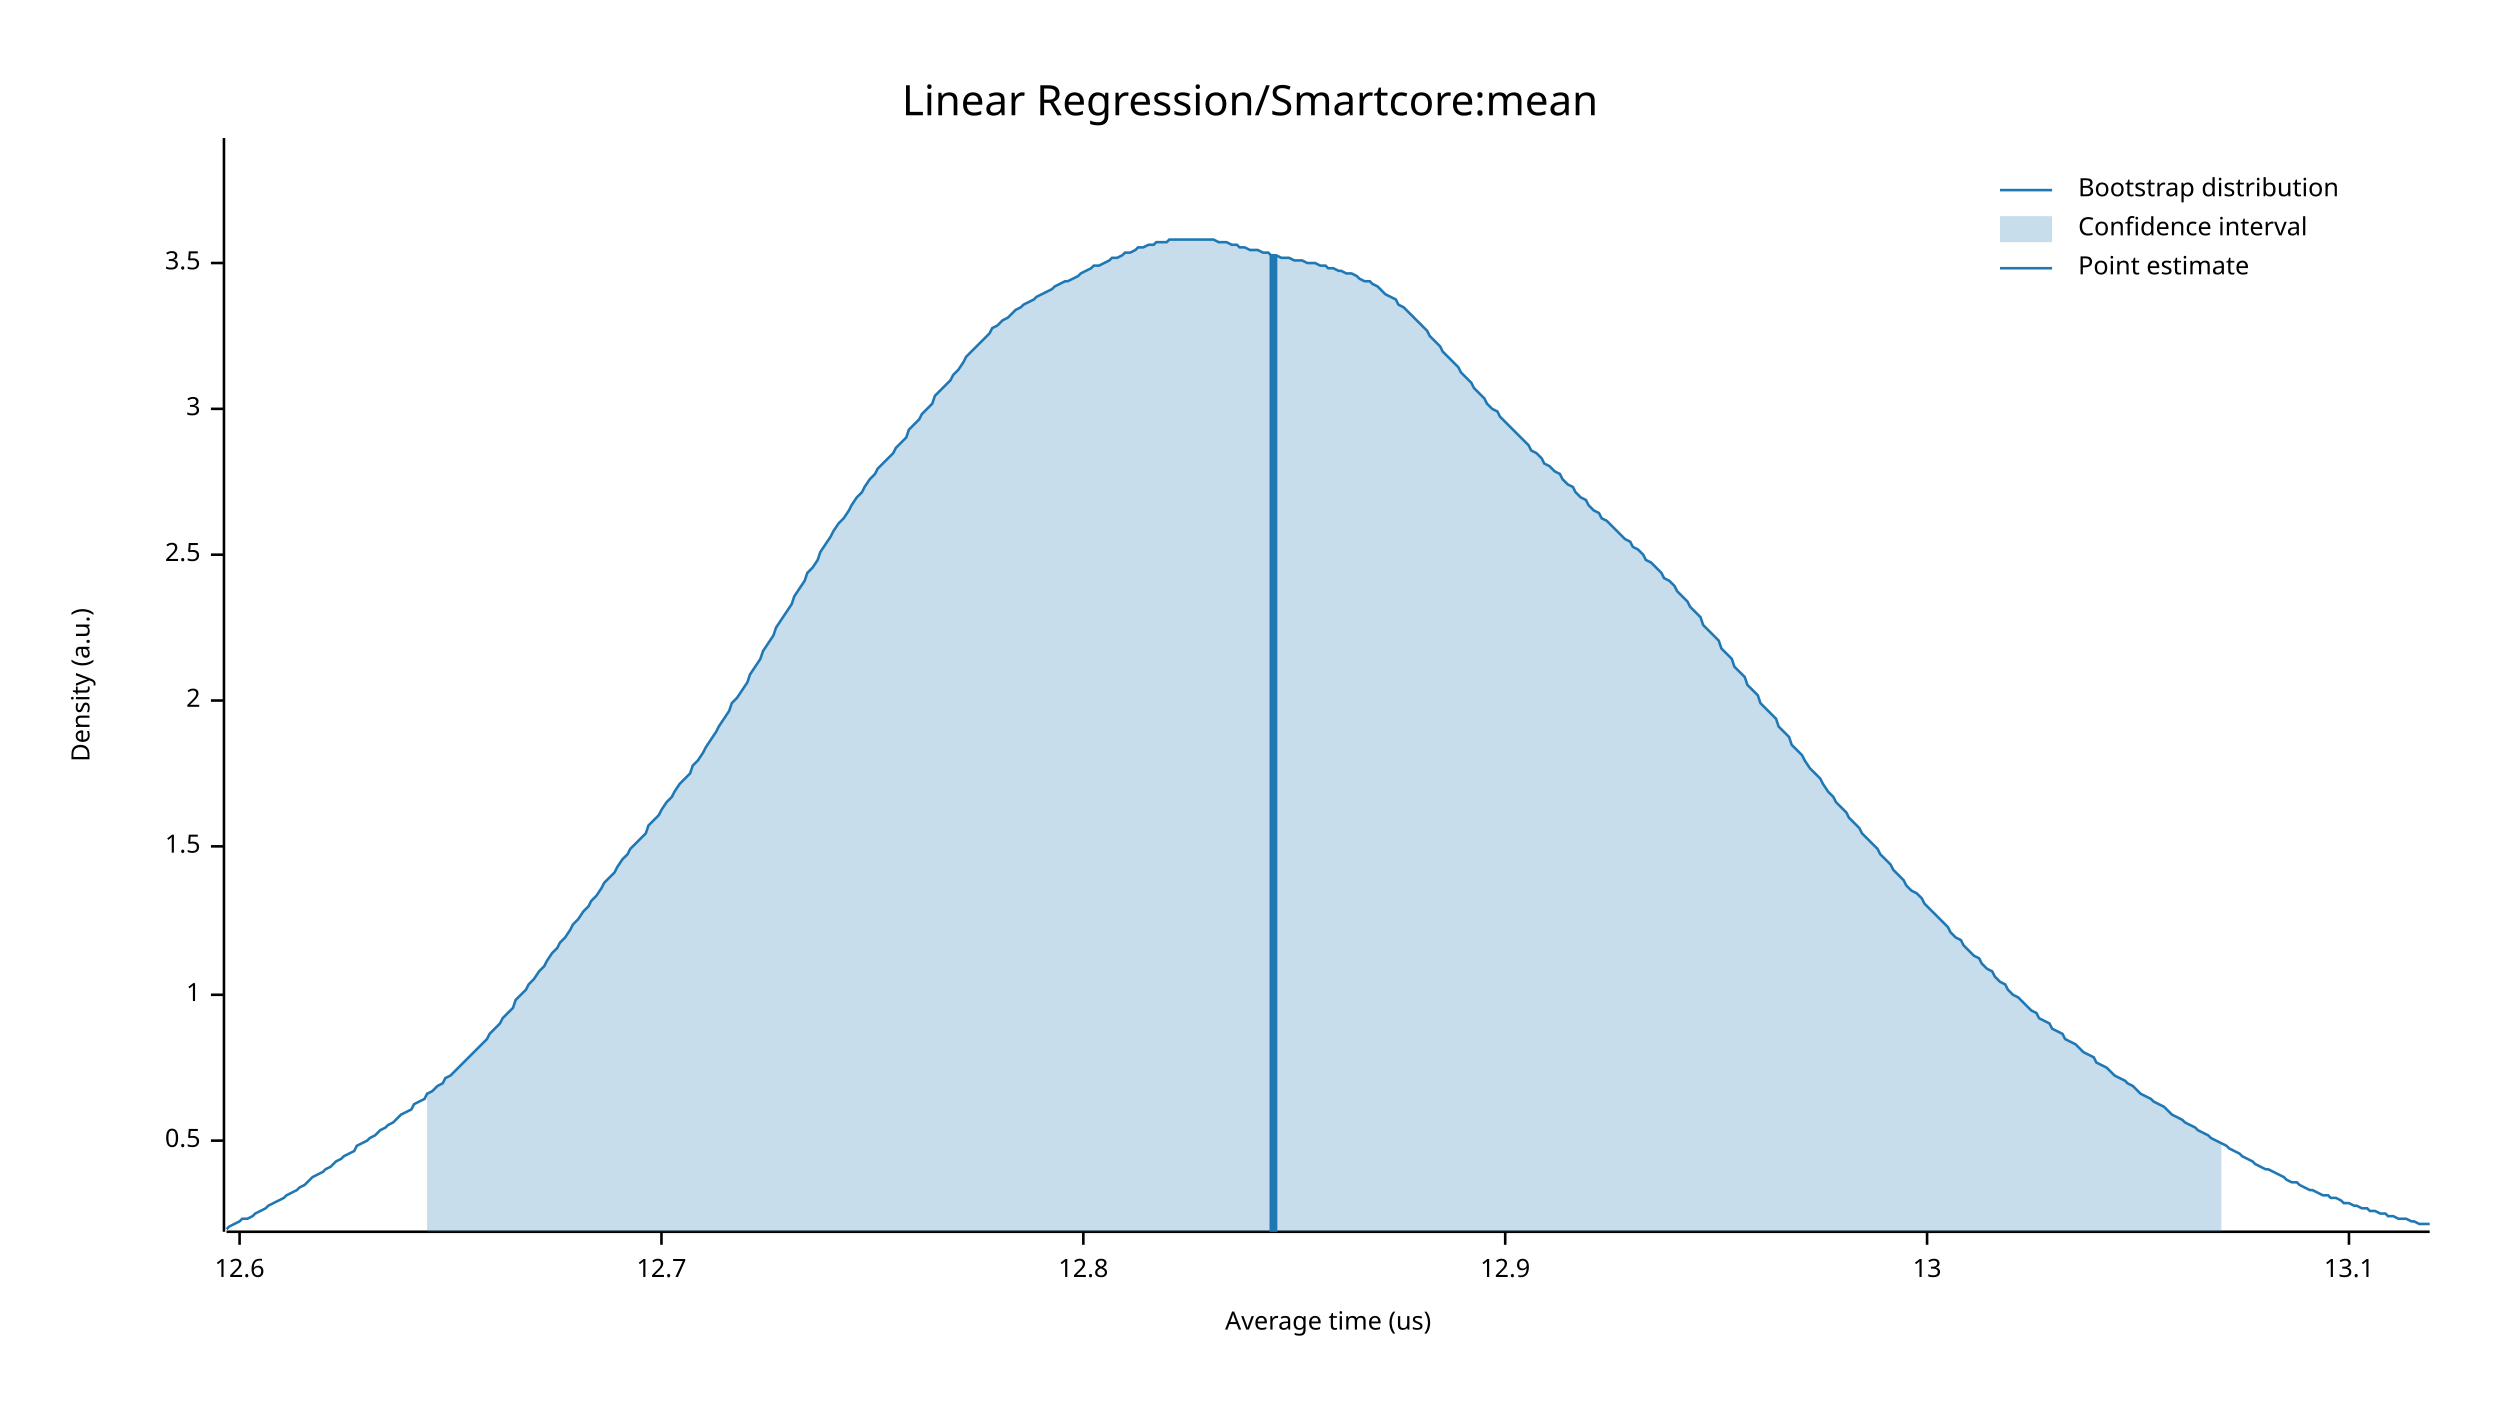
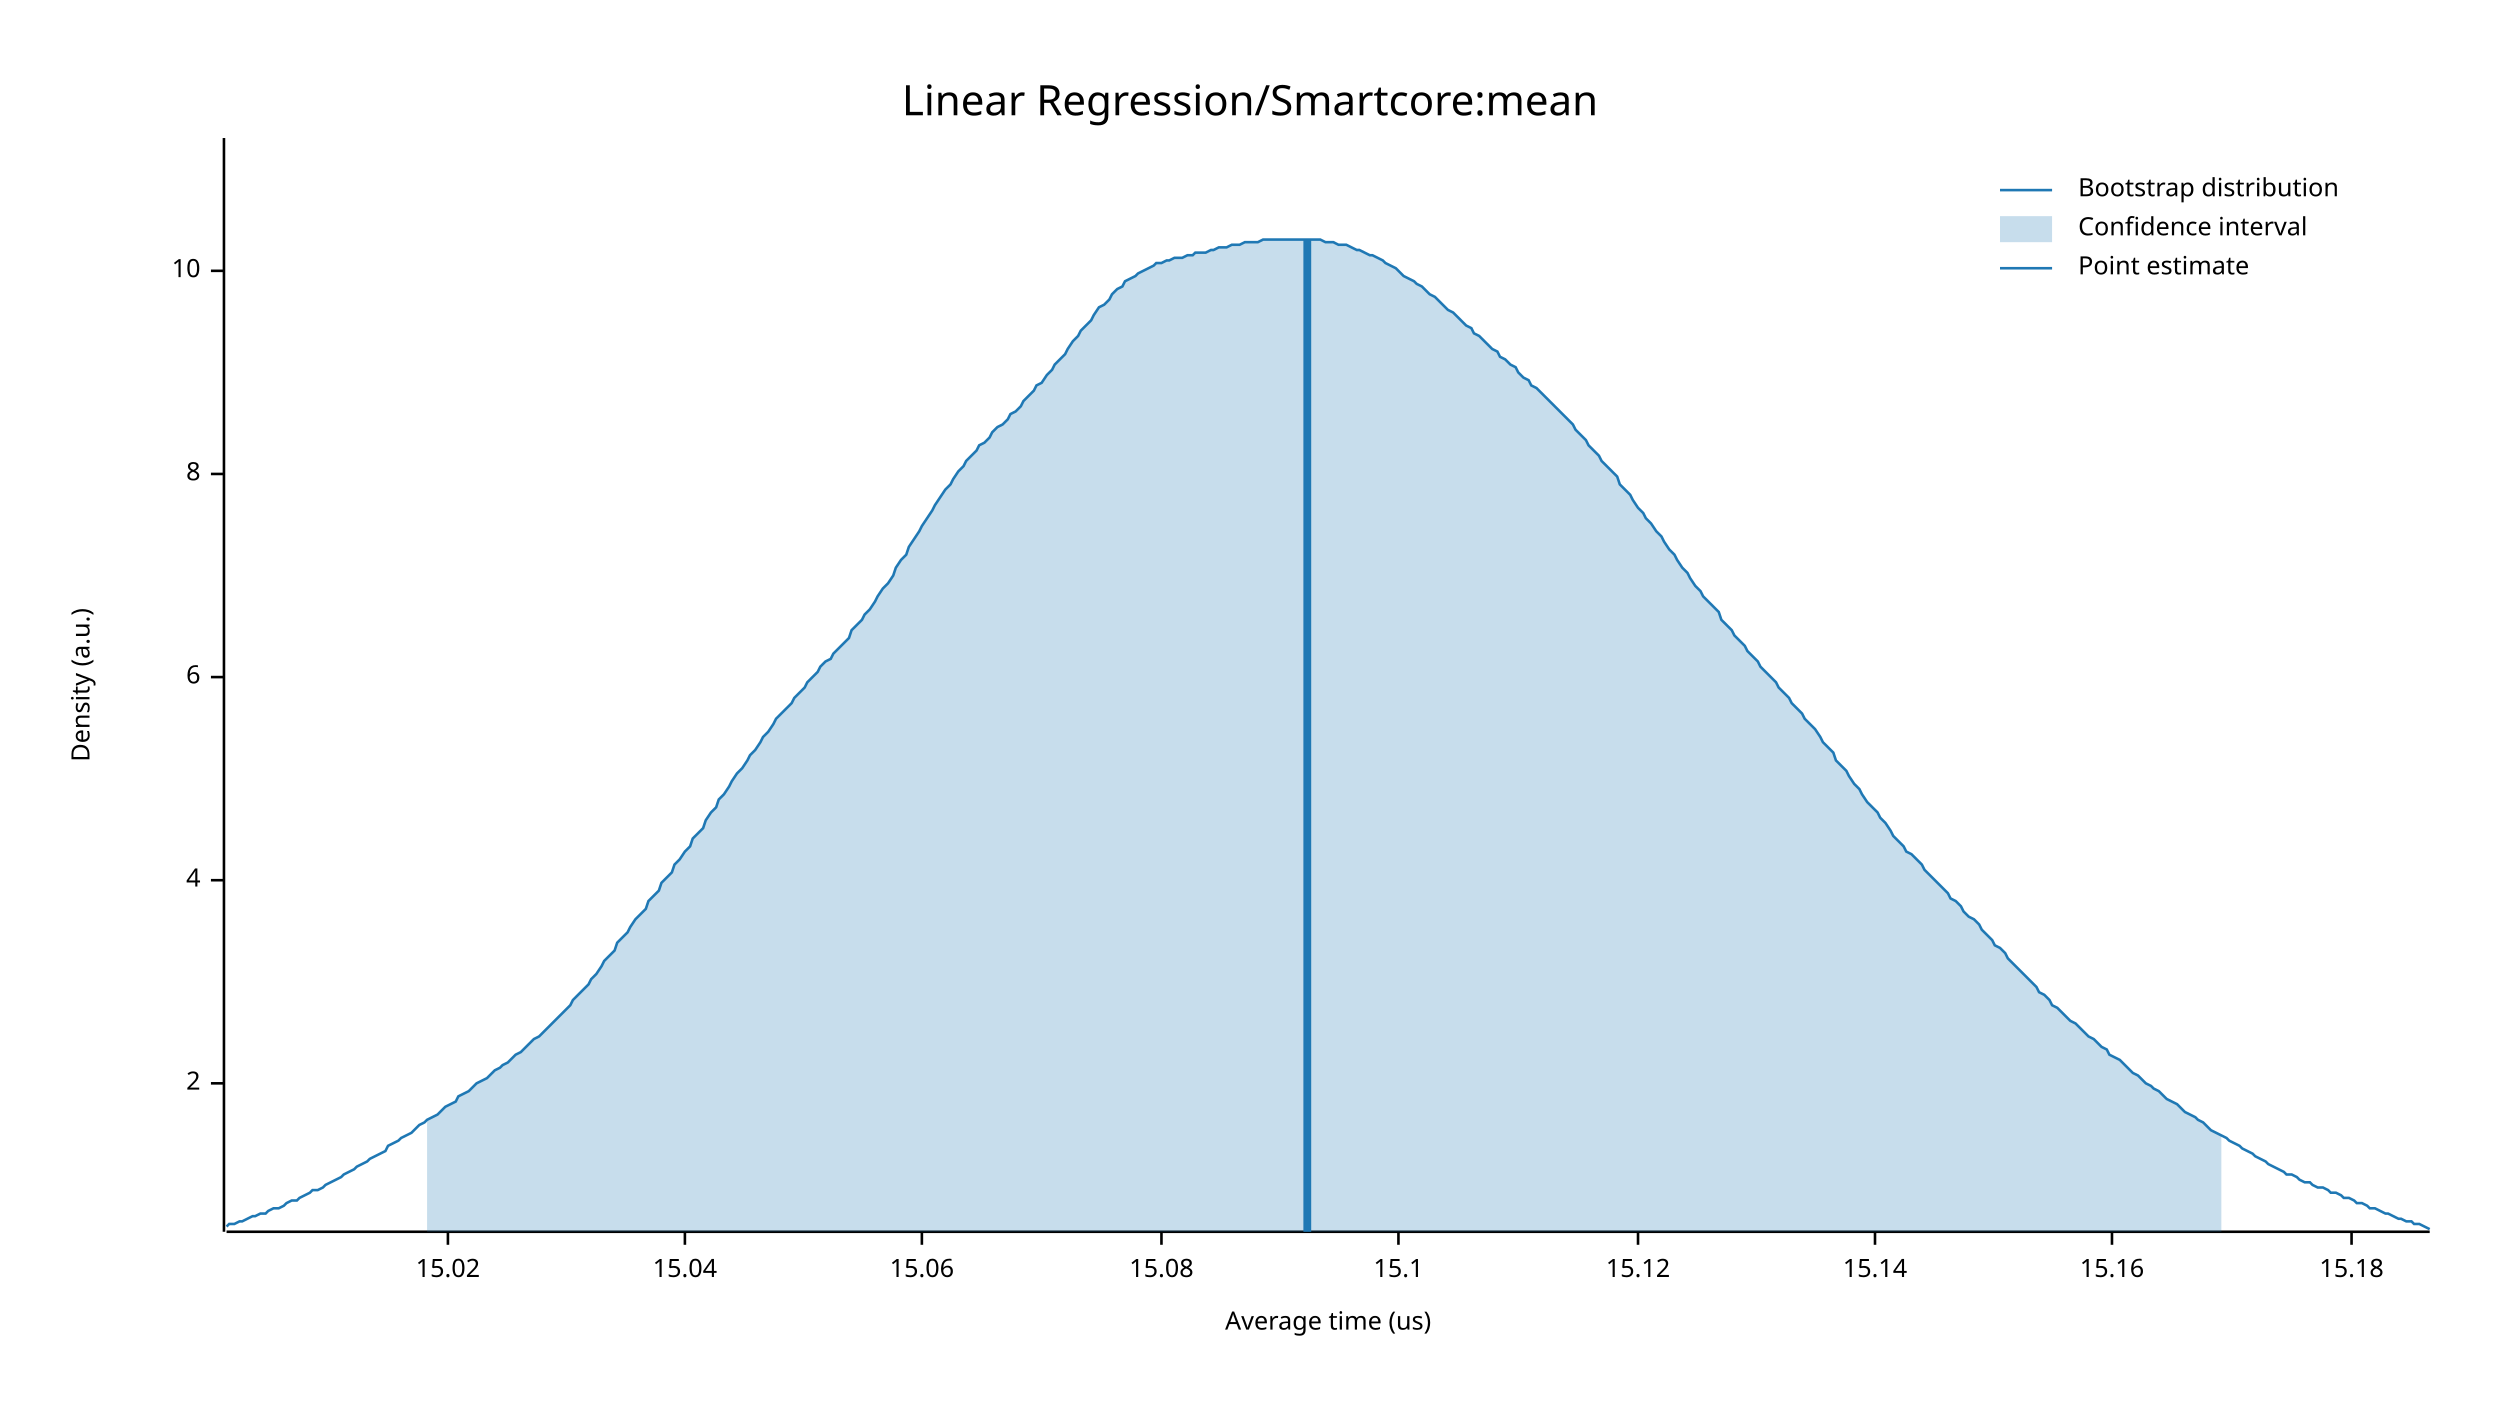
<svg xmlns="http://www.w3.org/2000/svg" width="960" height="540" viewBox="0 0 960 540">
  <text x="480" y="32" dy="0.76em" text-anchor="middle" font-family="sans-serif" font-size="16.129" opacity="1" fill="#000000">
Linear Regression/Smartcore:mean
</text>
  <text x="27" y="263" dy="0.76em" text-anchor="middle" font-family="sans-serif" font-size="9.677" opacity="1" fill="#000000" transform="rotate(270, 27, 263)">
Density (a.u.)
</text>
  <text x="510" y="513" dy="-0.5ex" text-anchor="middle" font-family="sans-serif" font-size="9.677" opacity="1" fill="#000000">
Average time (us)
</text>
  <polyline fill="none" opacity="1" stroke="#000000" stroke-width="1" points="86,53 86,473 " />
-   <text x="77" y="438" dy="0.5ex" text-anchor="end" font-family="sans-serif" font-size="9.677" opacity="1" fill="#000000">
- 0.5
- </text>
-   <polyline fill="none" opacity="1" stroke="#000000" stroke-width="1" points="81,438 86,438 " />
-   <text x="77" y="382" dy="0.5ex" text-anchor="end" font-family="sans-serif" font-size="9.677" opacity="1" fill="#000000">
- 1
- </text>
-   <polyline fill="none" opacity="1" stroke="#000000" stroke-width="1" points="81,382 86,382 " />
-   <text x="77" y="325" dy="0.5ex" text-anchor="end" font-family="sans-serif" font-size="9.677" opacity="1" fill="#000000">
- 1.5
- </text>
-   <polyline fill="none" opacity="1" stroke="#000000" stroke-width="1" points="81,325 86,325 " />
-   <text x="77" y="269" dy="0.5ex" text-anchor="end" font-family="sans-serif" font-size="9.677" opacity="1" fill="#000000">
+   <text x="77" y="416" dy="0.5ex" text-anchor="end" font-family="sans-serif" font-size="9.677" opacity="1" fill="#000000">
2
</text>
-   <polyline fill="none" opacity="1" stroke="#000000" stroke-width="1" points="81,269 86,269 " />
-   <text x="77" y="213" dy="0.5ex" text-anchor="end" font-family="sans-serif" font-size="9.677" opacity="1" fill="#000000">
- 2.5
+   <polyline fill="none" opacity="1" stroke="#000000" stroke-width="1" points="81,416 86,416 " />
+   <text x="77" y="338" dy="0.5ex" text-anchor="end" font-family="sans-serif" font-size="9.677" opacity="1" fill="#000000">
+ 4
</text>
-   <polyline fill="none" opacity="1" stroke="#000000" stroke-width="1" points="81,213 86,213 " />
-   <text x="77" y="157" dy="0.5ex" text-anchor="end" font-family="sans-serif" font-size="9.677" opacity="1" fill="#000000">
- 3
+   <polyline fill="none" opacity="1" stroke="#000000" stroke-width="1" points="81,338 86,338 " />
+   <text x="77" y="260" dy="0.5ex" text-anchor="end" font-family="sans-serif" font-size="9.677" opacity="1" fill="#000000">
+ 6
</text>
-   <polyline fill="none" opacity="1" stroke="#000000" stroke-width="1" points="81,157 86,157 " />
-   <text x="77" y="101" dy="0.5ex" text-anchor="end" font-family="sans-serif" font-size="9.677" opacity="1" fill="#000000">
- 3.5
+   <polyline fill="none" opacity="1" stroke="#000000" stroke-width="1" points="81,260 86,260 " />
+   <text x="77" y="182" dy="0.5ex" text-anchor="end" font-family="sans-serif" font-size="9.677" opacity="1" fill="#000000">
+ 8
</text>
-   <polyline fill="none" opacity="1" stroke="#000000" stroke-width="1" points="81,101 86,101 " />
+   <polyline fill="none" opacity="1" stroke="#000000" stroke-width="1" points="81,182 86,182 " />
+   <text x="77" y="104" dy="0.5ex" text-anchor="end" font-family="sans-serif" font-size="9.677" opacity="1" fill="#000000">
+ 10
+ </text>
+   <polyline fill="none" opacity="1" stroke="#000000" stroke-width="1" points="81,104 86,104 " />
  <polyline fill="none" opacity="1" stroke="#000000" stroke-width="1" points="87,473 933,473 " />
-   <text x="92" y="483" dy="0.76em" text-anchor="middle" font-family="sans-serif" font-size="9.677" opacity="1" fill="#000000">
- 12.6
+   <text x="172" y="483" dy="0.76em" text-anchor="middle" font-family="sans-serif" font-size="9.677" opacity="1" fill="#000000">
+ 15.02
</text>
-   <polyline fill="none" opacity="1" stroke="#000000" stroke-width="1" points="92,473 92,478 " />
-   <text x="254" y="483" dy="0.76em" text-anchor="middle" font-family="sans-serif" font-size="9.677" opacity="1" fill="#000000">
- 12.7
+   <polyline fill="none" opacity="1" stroke="#000000" stroke-width="1" points="172,473 172,478 " />
+   <text x="263" y="483" dy="0.76em" text-anchor="middle" font-family="sans-serif" font-size="9.677" opacity="1" fill="#000000">
+ 15.04
</text>
-   <polyline fill="none" opacity="1" stroke="#000000" stroke-width="1" points="254,473 254,478 " />
-   <text x="416" y="483" dy="0.76em" text-anchor="middle" font-family="sans-serif" font-size="9.677" opacity="1" fill="#000000">
- 12.8
+   <polyline fill="none" opacity="1" stroke="#000000" stroke-width="1" points="263,473 263,478 " />
+   <text x="354" y="483" dy="0.76em" text-anchor="middle" font-family="sans-serif" font-size="9.677" opacity="1" fill="#000000">
+ 15.06
</text>
-   <polyline fill="none" opacity="1" stroke="#000000" stroke-width="1" points="416,473 416,478 " />
-   <text x="578" y="483" dy="0.76em" text-anchor="middle" font-family="sans-serif" font-size="9.677" opacity="1" fill="#000000">
- 12.9
+   <polyline fill="none" opacity="1" stroke="#000000" stroke-width="1" points="354,473 354,478 " />
+   <text x="446" y="483" dy="0.76em" text-anchor="middle" font-family="sans-serif" font-size="9.677" opacity="1" fill="#000000">
+ 15.08
</text>
-   <polyline fill="none" opacity="1" stroke="#000000" stroke-width="1" points="578,473 578,478 " />
-   <text x="740" y="483" dy="0.76em" text-anchor="middle" font-family="sans-serif" font-size="9.677" opacity="1" fill="#000000">
- 13
+   <polyline fill="none" opacity="1" stroke="#000000" stroke-width="1" points="446,473 446,478 " />
+   <text x="537" y="483" dy="0.76em" text-anchor="middle" font-family="sans-serif" font-size="9.677" opacity="1" fill="#000000">
+ 15.1
</text>
-   <polyline fill="none" opacity="1" stroke="#000000" stroke-width="1" points="740,473 740,478 " />
-   <text x="902" y="483" dy="0.76em" text-anchor="middle" font-family="sans-serif" font-size="9.677" opacity="1" fill="#000000">
- 13.1
+   <polyline fill="none" opacity="1" stroke="#000000" stroke-width="1" points="537,473 537,478 " />
+   <text x="629" y="483" dy="0.76em" text-anchor="middle" font-family="sans-serif" font-size="9.677" opacity="1" fill="#000000">
+ 15.12
</text>
-   <polyline fill="none" opacity="1" stroke="#000000" stroke-width="1" points="902,473 902,478 " />
-   <polyline fill="none" opacity="1" stroke="#1F78B4" stroke-width="1" points="87,472 88,471 90,470 92,469 93,468 95,468 97,467 98,466 100,465 102,464 103,463 105,462 107,461 109,460 110,459 112,458 114,457 115,456 117,455 119,453 120,452 122,451 124,450 125,449 127,448 129,446 131,445 132,444 134,443 136,442 137,440 139,439 141,438 142,437 144,436 146,434 148,433 149,432 151,431 153,429 154,428 156,427 158,426 159,424 161,423 163,422 164,420 166,419 168,417 170,416 171,414 173,413 175,411 176,410 178,408 180,406 181,405 183,403 185,401 187,399 188,397 190,395 192,393 193,391 195,389 197,387 198,384 200,382 202,380 203,378 205,376 207,373 209,371 210,369 212,366 214,364 215,362 217,360 219,357 220,355 222,353 224,350 226,348 227,346 229,344 231,341 232,339 234,337 236,335 237,333 239,330 241,328 242,326 244,324 246,322 248,320 249,317 251,315 253,313 254,311 256,308 258,306 259,304 261,301 263,299 265,297 266,294 268,292 270,289 271,287 273,284 275,281 276,279 278,276 280,273 281,270 283,268 285,265 287,262 288,259 290,256 292,253 293,250 295,247 297,244 298,241 300,238 302,235 304,232 305,229 307,226 309,223 310,220 312,218 314,215 315,212 317,209 319,206 320,204 322,201 324,199 326,196 327,194 329,191 331,189 332,187 334,184 336,182 337,180 339,178 341,176 343,174 344,172 346,170 348,168 349,165 351,163 353,161 354,159 356,157 358,155 359,152 361,150 363,148 365,146 366,144 368,142 370,139 371,137 373,135 375,133 376,132 378,130 380,128 381,126 383,125 385,123 387,122 388,121 390,119 392,118 393,117 395,116 397,115 398,114 400,113 402,112 404,111 405,110 407,109 409,108 410,108 412,107 414,106 415,105 417,104 419,103 420,102 422,102 424,101 426,100 427,99 429,99 431,98 432,97 434,97 436,96 437,95 439,95 441,94 443,94 444,93 446,93 448,93 449,92 451,92 453,92 454,92 456,92 458,92 459,92 461,92 463,92 465,92 466,92 468,93 470,93 471,93 473,94 475,94 476,95 478,95 480,96 482,96 483,96 485,97 487,97 488,98 490,98 492,99 493,99 495,99 497,100 498,100 500,100 502,101 504,101 505,101 507,102 509,102 510,103 512,103 514,104 515,104 517,105 519,105 521,106 522,107 524,108 526,108 527,109 529,110 531,112 532,113 534,114 536,115 537,117 539,118 541,120 543,122 544,123 546,125 548,127 549,129 551,131 553,133 554,135 556,137 558,139 560,141 561,143 563,145 565,147 566,149 568,151 570,153 571,155 573,157 575,158 576,160 578,162 580,164 582,166 583,167 585,169 587,171 588,173 590,174 592,176 593,178 595,179 597,181 599,182 600,184 602,186 604,187 605,189 607,191 609,192 610,194 612,196 614,197 615,199 617,200 619,202 621,204 622,205 624,207 626,208 627,210 629,211 631,213 632,215 634,216 636,218 638,220 639,222 641,223 643,225 644,227 646,229 648,231 649,233 651,235 653,237 654,240 656,242 658,244 660,246 661,249 663,251 665,253 666,256 668,258 670,260 671,263 673,265 675,267 676,270 678,272 680,274 682,276 683,279 685,281 687,283 688,286 690,288 692,290 693,292 695,295 697,297 699,299 700,301 702,304 704,306 705,308 707,310 709,312 710,314 712,316 714,318 715,320 717,322 719,324 721,326 722,328 724,330 726,332 727,334 729,336 731,338 732,340 734,342 736,343 738,345 739,347 741,349 743,351 744,352 746,354 748,356 749,358 751,360 753,361 754,363 756,365 758,367 760,368 761,370 763,372 765,373 766,375 768,377 770,378 771,380 773,382 775,383 777,385 778,386 780,388 782,389 783,391 785,392 787,393 788,395 790,396 792,397 793,399 795,400 797,401 799,403 800,404 802,405 804,406 805,408 807,409 809,410 810,411 812,413 814,414 816,415 817,416 819,417 821,419 822,420 824,421 826,422 827,423 829,424 831,425 832,426 834,428 836,429 838,430 839,431 841,432 843,433 844,434 846,435 848,436 849,437 851,438 853,439 855,440 856,441 858,442 860,443 861,444 863,445 865,446 866,447 868,448 870,449 871,449 873,450 875,451 877,452 878,453 880,454 882,454 883,455 885,456 887,457 888,457 890,458 892,459 894,459 895,460 897,460 899,461 900,462 902,462 904,463 905,463 907,464 909,464 910,465 912,465 914,466 916,466 917,467 919,467 921,468 922,468 924,468 926,469 927,469 929,470 931,470 933,470 " />
-   <polygon opacity="0.25" fill="#1F78B4" points="164,420 166,419 168,417 170,416 171,414 173,413 175,411 176,410 178,408 180,406 181,405 183,403 185,401 187,399 188,397 190,395 192,393 193,391 195,389 197,387 198,384 200,382 202,380 203,378 205,376 207,373 209,371 210,369 212,366 214,364 215,362 217,360 219,357 220,355 222,353 224,350 226,348 227,346 229,344 231,341 232,339 234,337 236,335 237,333 239,330 241,328 242,326 244,324 246,322 248,320 249,317 251,315 253,313 254,311 256,308 258,306 259,304 261,301 263,299 265,297 266,294 268,292 270,289 271,287 273,284 275,281 276,279 278,276 280,273 281,270 283,268 285,265 287,262 288,259 290,256 292,253 293,250 295,247 297,244 298,241 300,238 302,235 304,232 305,229 307,226 309,223 310,220 312,218 314,215 315,212 317,209 319,206 320,204 322,201 324,199 326,196 327,194 329,191 331,189 332,187 334,184 336,182 337,180 339,178 341,176 343,174 344,172 346,170 348,168 349,165 351,163 353,161 354,159 356,157 358,155 359,152 361,150 363,148 365,146 366,144 368,142 370,139 371,137 373,135 375,133 376,132 378,130 380,128 381,126 383,125 385,123 387,122 388,121 390,119 392,118 393,117 395,116 397,115 398,114 400,113 402,112 404,111 405,110 407,109 409,108 410,108 412,107 414,106 415,105 417,104 419,103 420,102 422,102 424,101 426,100 427,99 429,99 431,98 432,97 434,97 436,96 437,95 439,95 441,94 443,94 444,93 446,93 448,93 449,92 451,92 453,92 454,92 456,92 458,92 459,92 461,92 463,92 465,92 466,92 468,93 470,93 471,93 473,94 475,94 476,95 478,95 480,96 482,96 483,96 485,97 487,97 488,98 490,98 492,99 493,99 495,99 497,100 498,100 500,100 502,101 504,101 505,101 507,102 509,102 510,103 512,103 514,104 515,104 517,105 519,105 521,106 522,107 524,108 526,108 527,109 529,110 531,112 532,113 534,114 536,115 537,117 539,118 541,120 543,122 544,123 546,125 548,127 549,129 551,131 553,133 554,135 556,137 558,139 560,141 561,143 563,145 565,147 566,149 568,151 570,153 571,155 573,157 575,158 576,160 578,162 580,164 582,166 583,167 585,169 587,171 588,173 590,174 592,176 593,178 595,179 597,181 599,182 600,184 602,186 604,187 605,189 607,191 609,192 610,194 612,196 614,197 615,199 617,200 619,202 621,204 622,205 624,207 626,208 627,210 629,211 631,213 632,215 634,216 636,218 638,220 639,222 641,223 643,225 644,227 646,229 648,231 649,233 651,235 653,237 654,240 656,242 658,244 660,246 661,249 663,251 665,253 666,256 668,258 670,260 671,263 673,265 675,267 676,270 678,272 680,274 682,276 683,279 685,281 687,283 688,286 690,288 692,290 693,292 695,295 697,297 699,299 700,301 702,304 704,306 705,308 707,310 709,312 710,314 712,316 714,318 715,320 717,322 719,324 721,326 722,328 724,330 726,332 727,334 729,336 731,338 732,340 734,342 736,343 738,345 739,347 741,349 743,351 744,352 746,354 748,356 749,358 751,360 753,361 754,363 756,365 758,367 760,368 761,370 763,372 765,373 766,375 768,377 770,378 771,380 773,382 775,383 777,385 778,386 780,388 782,389 783,391 785,392 787,393 788,395 790,396 792,397 793,399 795,400 797,401 799,403 800,404 802,405 804,406 805,408 807,409 809,410 810,411 812,413 814,414 816,415 817,416 819,417 821,419 822,420 824,421 826,422 827,423 829,424 831,425 832,426 834,428 836,429 838,430 839,431 841,432 843,433 844,434 846,435 848,436 849,437 851,438 853,439 853,473 164,473 " />
-   <polyline fill="none" opacity="1" stroke="#1F78B4" stroke-width="3" points="489,473 489,98 " />
+   <polyline fill="none" opacity="1" stroke="#000000" stroke-width="1" points="629,473 629,478 " />
+   <text x="720" y="483" dy="0.76em" text-anchor="middle" font-family="sans-serif" font-size="9.677" opacity="1" fill="#000000">
+ 15.14
+ </text>
+   <polyline fill="none" opacity="1" stroke="#000000" stroke-width="1" points="720,473 720,478 " />
+   <text x="811" y="483" dy="0.76em" text-anchor="middle" font-family="sans-serif" font-size="9.677" opacity="1" fill="#000000">
+ 15.16
+ </text>
+   <polyline fill="none" opacity="1" stroke="#000000" stroke-width="1" points="811,473 811,478 " />
+   <text x="903" y="483" dy="0.76em" text-anchor="middle" font-family="sans-serif" font-size="9.677" opacity="1" fill="#000000">
+ 15.18
+ </text>
+   <polyline fill="none" opacity="1" stroke="#000000" stroke-width="1" points="903,473 903,478 " />
+   <polyline fill="none" opacity="1" stroke="#1F78B4" stroke-width="1" points="87,471 88,470 90,470 92,469 93,469 95,468 97,467 98,467 100,466 102,466 103,465 105,464 107,464 109,463 110,462 112,461 114,461 115,460 117,459 119,458 120,457 122,457 124,456 125,455 127,454 129,453 131,452 132,451 134,450 136,449 137,448 139,447 141,446 142,445 144,444 146,443 148,442 149,440 151,439 153,438 154,437 156,436 158,435 159,434 161,432 163,431 164,430 166,429 168,428 170,426 171,425 173,424 175,423 176,421 178,420 180,419 181,418 183,416 185,415 187,414 188,413 190,411 192,410 193,409 195,408 197,406 198,405 200,404 202,402 203,401 205,399 207,398 209,396 210,395 212,393 214,391 215,390 217,388 219,386 220,384 222,382 224,380 226,378 227,376 229,374 231,371 232,369 234,367 236,365 237,362 239,360 241,358 242,356 244,353 246,351 248,349 249,346 251,344 253,342 254,339 256,337 258,335 259,332 261,330 263,327 265,325 266,322 268,320 270,318 271,315 273,312 275,310 276,307 278,305 280,302 281,300 283,297 285,295 287,292 288,290 290,288 292,285 293,283 295,281 297,278 298,276 300,274 302,272 304,270 305,268 307,266 309,264 310,262 312,260 314,258 315,256 317,254 319,253 320,251 322,249 324,247 326,245 327,242 329,240 331,238 332,236 334,234 336,231 337,229 339,226 341,224 343,221 344,218 346,215 348,213 349,210 351,207 353,204 354,202 356,199 358,196 359,194 361,191 363,188 365,186 366,184 368,181 370,179 371,177 373,175 375,173 376,171 378,170 380,168 381,166 383,164 385,163 387,161 388,159 390,158 392,156 393,154 395,152 397,150 398,148 400,147 402,144 404,142 405,140 407,138 409,136 410,134 412,131 414,129 415,127 417,125 419,123 420,121 422,118 424,117 426,115 427,113 429,111 431,110 432,108 434,107 436,106 437,105 439,104 441,103 443,102 444,101 446,101 448,100 449,100 451,99 453,99 454,99 456,98 458,98 459,97 461,97 463,97 465,96 466,96 468,95 470,95 471,95 473,94 475,94 476,94 478,93 480,93 482,93 483,93 485,92 487,92 488,92 490,92 492,92 493,92 495,92 497,92 498,92 500,92 502,92 504,92 505,92 507,92 509,93 510,93 512,93 514,94 515,94 517,94 519,95 521,96 522,96 524,97 526,98 527,98 529,99 531,100 532,101 534,102 536,103 537,104 539,106 541,107 543,108 544,109 546,110 548,112 549,113 551,114 553,116 554,117 556,119 558,120 560,122 561,123 563,125 565,126 566,128 568,129 570,131 571,132 573,134 575,135 576,137 578,138 580,140 582,141 583,143 585,145 587,146 588,148 590,149 592,151 593,152 595,154 597,156 599,158 600,159 602,161 604,163 605,165 607,167 609,169 610,171 612,173 614,175 615,177 617,179 619,181 621,183 622,186 624,188 626,190 627,192 629,195 631,197 632,199 634,201 636,204 638,206 639,208 641,211 643,213 644,215 646,218 648,220 649,222 651,225 653,227 654,229 656,231 658,233 660,235 661,238 663,240 665,242 666,244 668,246 670,248 671,250 673,252 675,254 676,256 678,258 680,260 682,262 683,264 685,266 687,268 688,270 690,272 692,274 693,276 695,278 697,280 699,283 700,285 702,287 704,289 705,292 707,294 709,296 710,298 712,301 714,303 715,305 717,308 719,310 721,312 722,314 724,316 726,319 727,321 729,323 731,325 732,327 734,328 736,330 738,332 739,334 741,336 743,338 744,339 746,341 748,343 749,345 751,346 753,348 754,350 756,352 758,353 760,355 761,357 763,359 765,361 766,363 768,364 770,366 771,368 773,370 775,372 777,374 778,375 780,377 782,379 783,381 785,382 787,384 788,386 790,387 792,389 793,390 795,392 797,393 799,395 800,396 802,398 804,399 805,400 807,402 809,403 810,405 812,406 814,407 816,409 817,410 819,412 821,413 822,414 824,416 826,417 827,418 829,419 831,421 832,422 834,423 836,424 838,426 839,427 841,428 843,429 844,430 846,431 848,433 849,434 851,435 853,436 855,437 856,438 858,439 860,440 861,441 863,442 865,443 866,444 868,445 870,446 871,447 873,448 875,449 877,450 878,451 880,451 882,452 883,453 885,454 887,454 888,455 890,456 892,456 894,457 895,458 897,458 899,459 900,460 902,460 904,461 905,462 907,462 909,463 910,464 912,464 914,465 916,466 917,466 919,467 921,468 922,468 924,469 926,469 927,470 929,470 931,471 933,472 " />
+   <polygon opacity="0.25" fill="#1F78B4" points="164,430 166,429 168,428 170,426 171,425 173,424 175,423 176,421 178,420 180,419 181,418 183,416 185,415 187,414 188,413 190,411 192,410 193,409 195,408 197,406 198,405 200,404 202,402 203,401 205,399 207,398 209,396 210,395 212,393 214,391 215,390 217,388 219,386 220,384 222,382 224,380 226,378 227,376 229,374 231,371 232,369 234,367 236,365 237,362 239,360 241,358 242,356 244,353 246,351 248,349 249,346 251,344 253,342 254,339 256,337 258,335 259,332 261,330 263,327 265,325 266,322 268,320 270,318 271,315 273,312 275,310 276,307 278,305 280,302 281,300 283,297 285,295 287,292 288,290 290,288 292,285 293,283 295,281 297,278 298,276 300,274 302,272 304,270 305,268 307,266 309,264 310,262 312,260 314,258 315,256 317,254 319,253 320,251 322,249 324,247 326,245 327,242 329,240 331,238 332,236 334,234 336,231 337,229 339,226 341,224 343,221 344,218 346,215 348,213 349,210 351,207 353,204 354,202 356,199 358,196 359,194 361,191 363,188 365,186 366,184 368,181 370,179 371,177 373,175 375,173 376,171 378,170 380,168 381,166 383,164 385,163 387,161 388,159 390,158 392,156 393,154 395,152 397,150 398,148 400,147 402,144 404,142 405,140 407,138 409,136 410,134 412,131 414,129 415,127 417,125 419,123 420,121 422,118 424,117 426,115 427,113 429,111 431,110 432,108 434,107 436,106 437,105 439,104 441,103 443,102 444,101 446,101 448,100 449,100 451,99 453,99 454,99 456,98 458,98 459,97 461,97 463,97 465,96 466,96 468,95 470,95 471,95 473,94 475,94 476,94 478,93 480,93 482,93 483,93 485,92 487,92 488,92 490,92 492,92 493,92 495,92 497,92 498,92 500,92 502,92 504,92 505,92 507,92 509,93 510,93 512,93 514,94 515,94 517,94 519,95 521,96 522,96 524,97 526,98 527,98 529,99 531,100 532,101 534,102 536,103 537,104 539,106 541,107 543,108 544,109 546,110 548,112 549,113 551,114 553,116 554,117 556,119 558,120 560,122 561,123 563,125 565,126 566,128 568,129 570,131 571,132 573,134 575,135 576,137 578,138 580,140 582,141 583,143 585,145 587,146 588,148 590,149 592,151 593,152 595,154 597,156 599,158 600,159 602,161 604,163 605,165 607,167 609,169 610,171 612,173 614,175 615,177 617,179 619,181 621,183 622,186 624,188 626,190 627,192 629,195 631,197 632,199 634,201 636,204 638,206 639,208 641,211 643,213 644,215 646,218 648,220 649,222 651,225 653,227 654,229 656,231 658,233 660,235 661,238 663,240 665,242 666,244 668,246 670,248 671,250 673,252 675,254 676,256 678,258 680,260 682,262 683,264 685,266 687,268 688,270 690,272 692,274 693,276 695,278 697,280 699,283 700,285 702,287 704,289 705,292 707,294 709,296 710,298 712,301 714,303 715,305 717,308 719,310 721,312 722,314 724,316 726,319 727,321 729,323 731,325 732,327 734,328 736,330 738,332 739,334 741,336 743,338 744,339 746,341 748,343 749,345 751,346 753,348 754,350 756,352 758,353 760,355 761,357 763,359 765,361 766,363 768,364 770,366 771,368 773,370 775,372 777,374 778,375 780,377 782,379 783,381 785,382 787,384 788,386 790,387 792,389 793,390 795,392 797,393 799,395 800,396 802,398 804,399 805,400 807,402 809,403 810,405 812,406 814,407 816,409 817,410 819,412 821,413 822,414 824,416 826,417 827,418 829,419 831,421 832,422 834,423 836,424 838,426 839,427 841,428 843,429 844,430 846,431 848,433 849,434 851,435 853,436 853,473 164,473 " />
+   <polyline fill="none" opacity="1" stroke="#1F78B4" stroke-width="3" points="502,473 502,92 " />
  <text x="798" y="68" dy="0.76em" text-anchor="start" font-family="sans-serif" font-size="9.677" opacity="1" fill="#000000">
Bootstrap distribution
</text>
  <text x="798" y="83" dy="0.76em" text-anchor="start" font-family="sans-serif" font-size="9.677" opacity="1" fill="#000000">
Confidence interval
</text>
  <text x="798" y="98" dy="0.76em" text-anchor="start" font-family="sans-serif" font-size="9.677" opacity="1" fill="#000000">
Point estimate
</text>
  <polyline fill="none" opacity="1" stroke="#1F78B4" stroke-width="1" points="768,73 788,73 " />
  <rect x="768" y="83" width="20" height="10" opacity="0.25" fill="#1F78B4" stroke="none" />
  <polyline fill="none" opacity="1" stroke="#1F78B4" stroke-width="1" points="768,103 788,103 " />
</svg>
